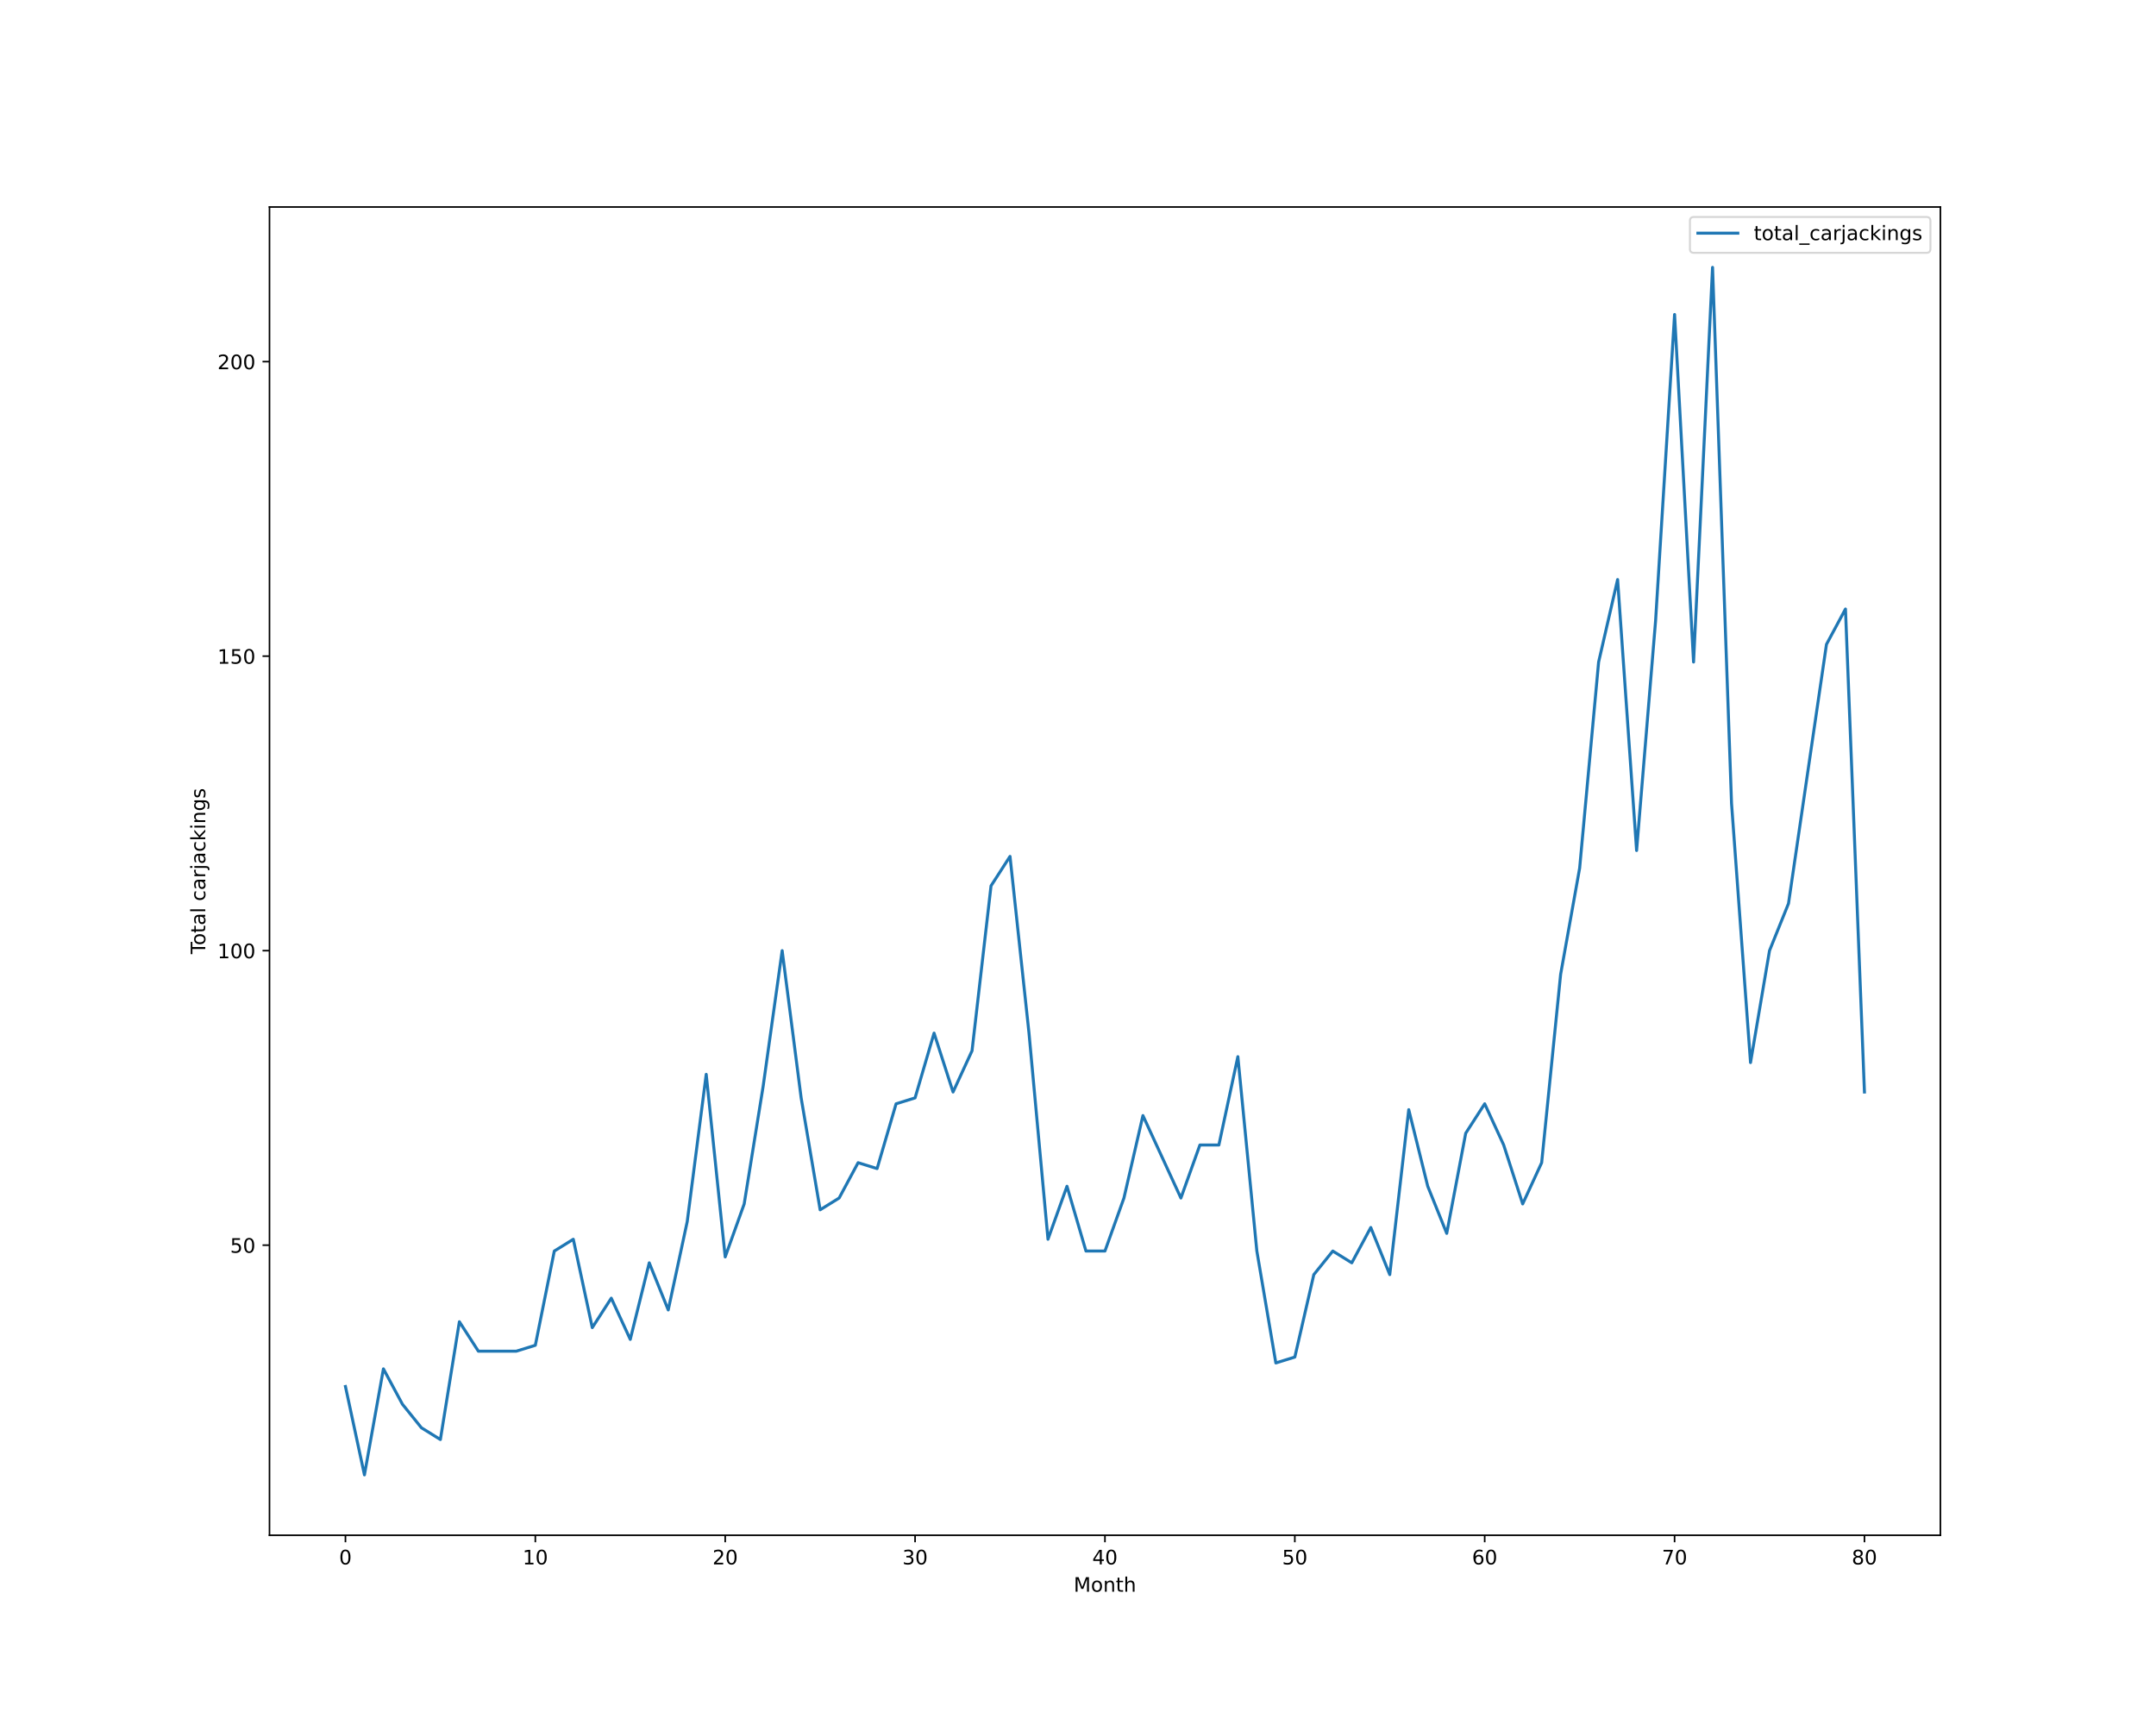
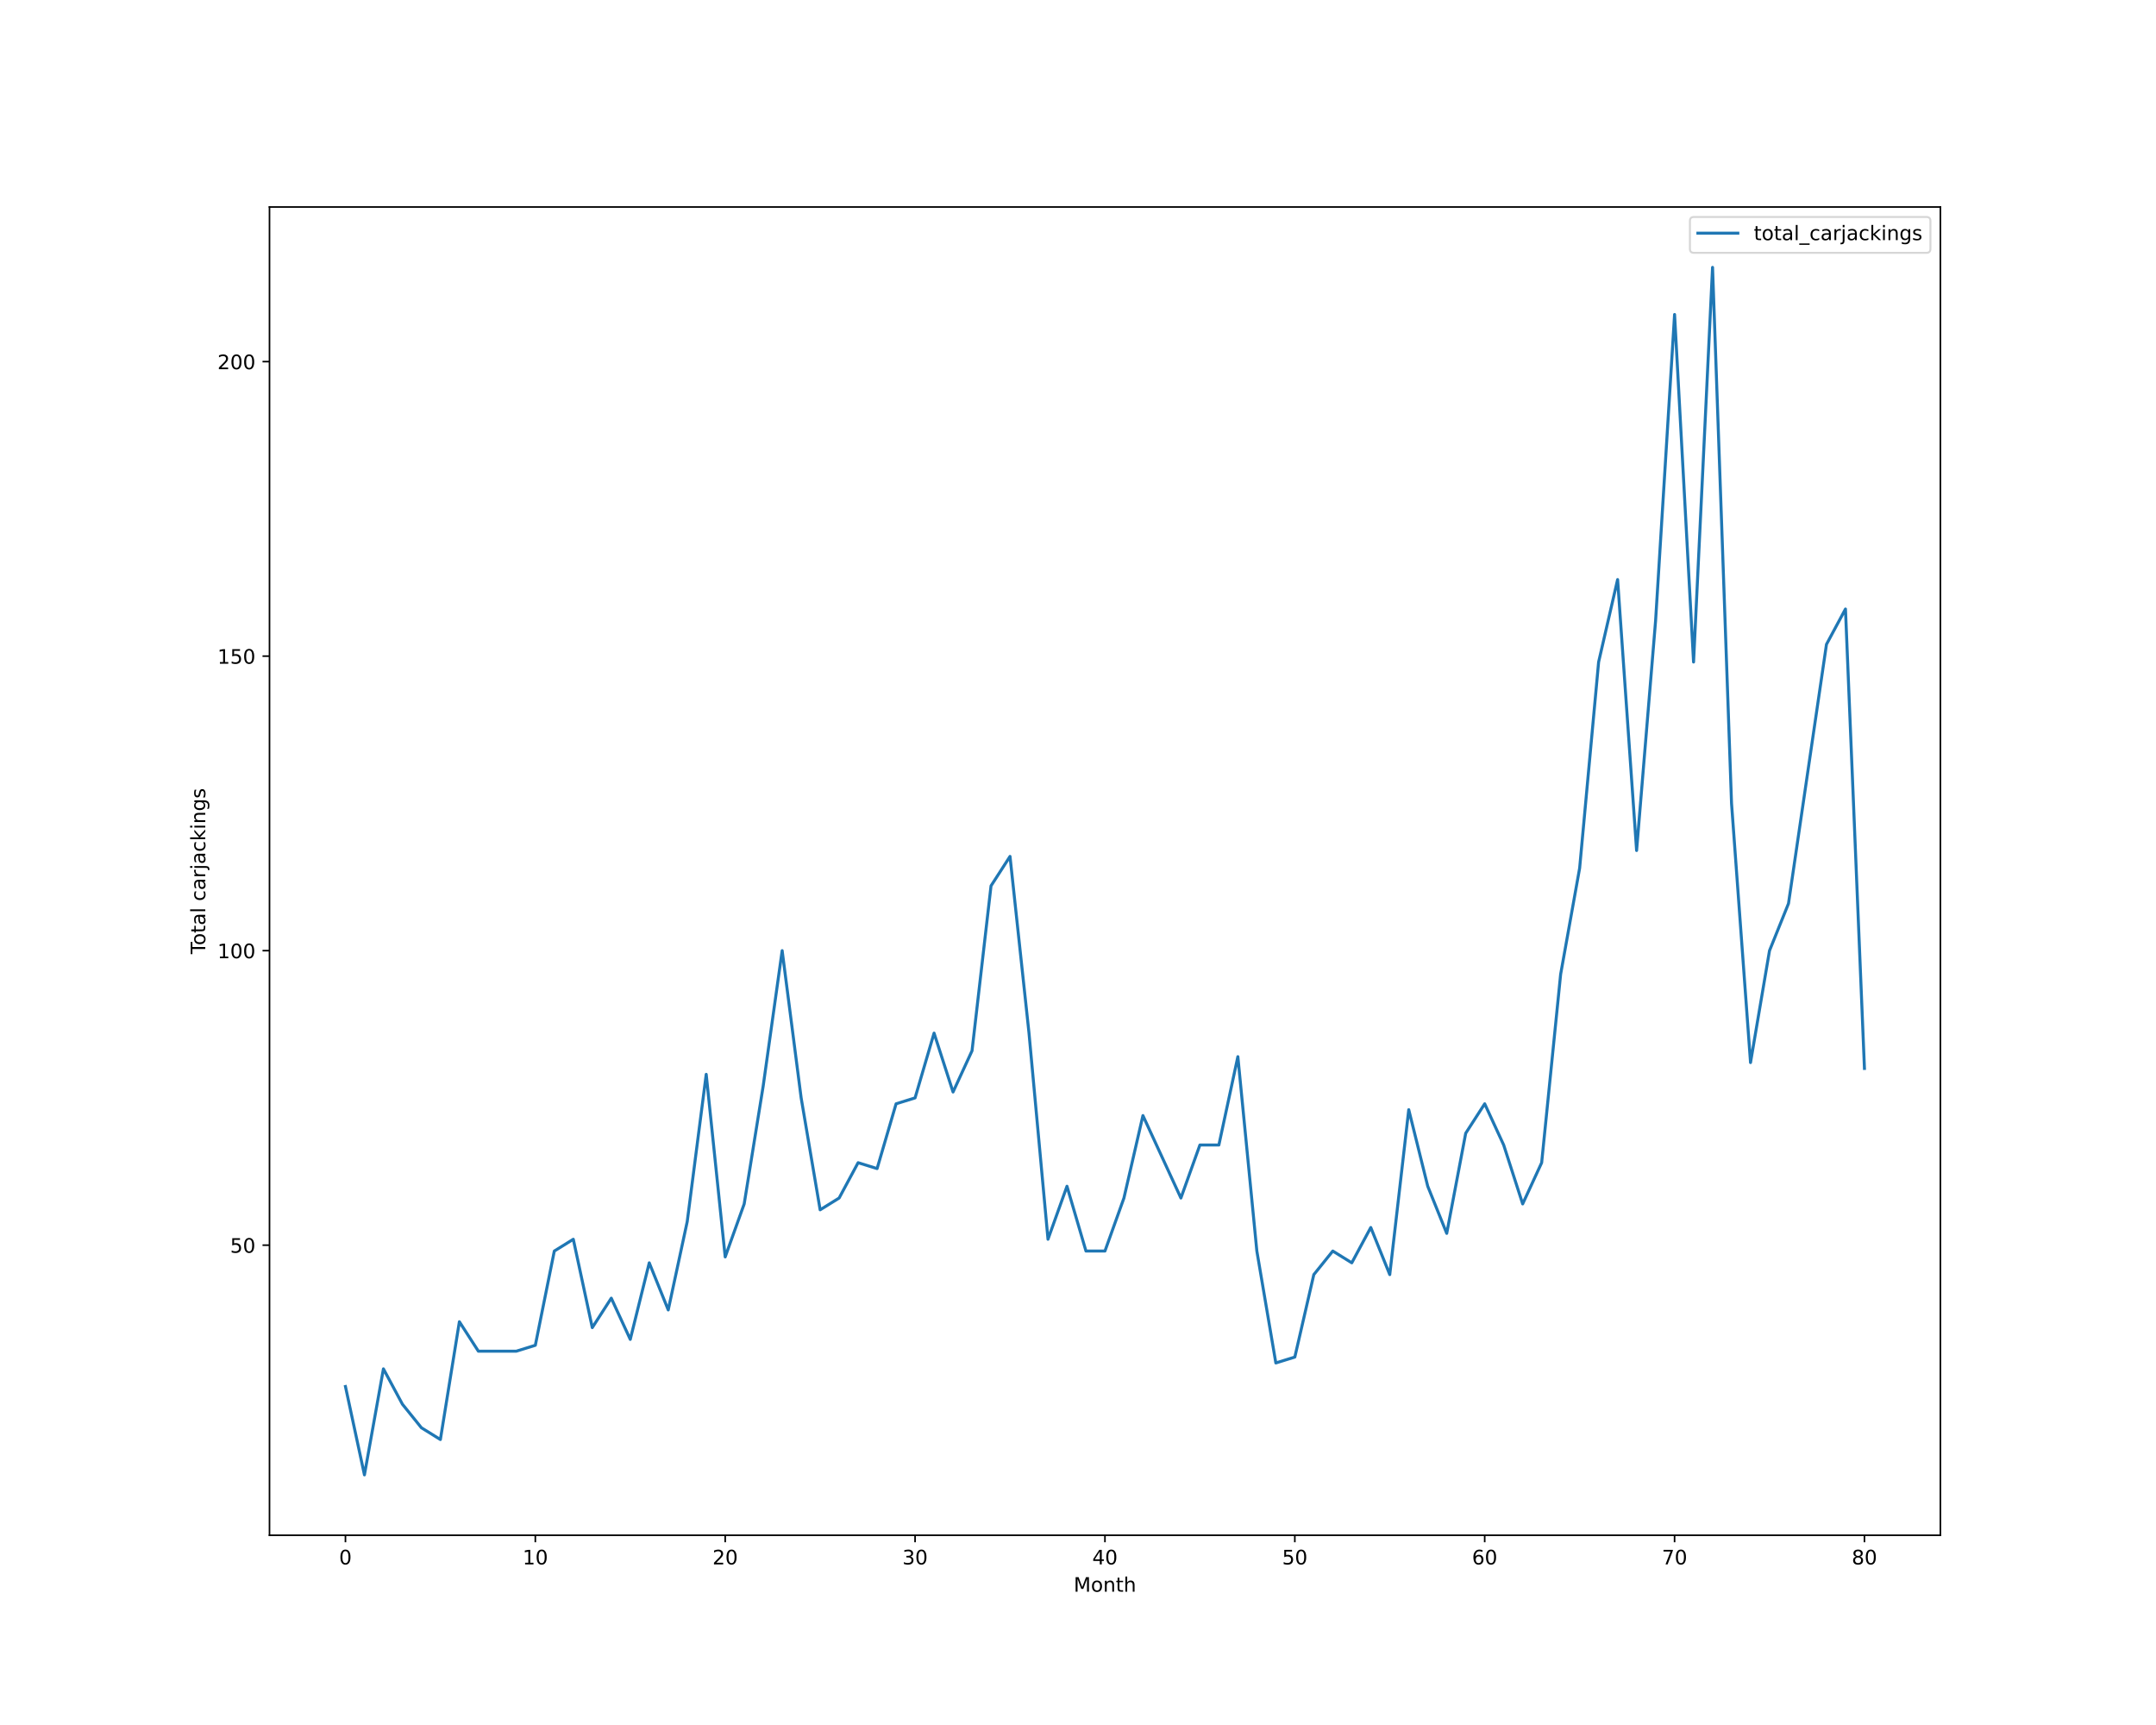
<svg xmlns="http://www.w3.org/2000/svg" xmlns:xlink="http://www.w3.org/1999/xlink" height="864pt" version="1.1" viewBox="0 0 1080 864" width="1080pt">
  <defs>
    <style type="text/css">*{stroke-linecap:butt;stroke-linejoin:round;}</style>
  </defs>
  <g id="figure_1">
    <g id="patch_1">
      <path d="M 0 864  L 1080 864  L 1080 0  L 0 0  z " style="fill:#ffffff;" />
    </g>
    <g id="axes_1">
      <g id="patch_2">
        <path d="M 135 768.96  L 972 768.96  L 972 103.68  L 135 103.68  z " style="fill:#ffffff;" />
      </g>
      <g id="matplotlib.axis_1">
        <g id="xtick_1">
          <g id="line2d_1">
            <defs>
-               <path d="M 0 0  L 0 3.5  " id="m329f48099b" style="stroke:#000000;stroke-width:0.8;" />
-             </defs>
-             <g>
-               <use style="stroke:#000000;stroke-width:0.8;" x="173.045" xlink:href="#m329f48099b" y="768.96" />
+               <path d="M 0 0  L 0 3.5  " id="m8a83ec1908" style="stroke:#000000;stroke-width:0.8;" />
+             </defs>
+             <g>
+               <use style="stroke:#000000;stroke-width:0.8;" x="173.045" xlink:href="#m8a83ec1908" y="768.96" />
            </g>
          </g>
          <g id="text_1">
            <g transform="translate(169.8642 783.5584)scale(0.1 -0.1)">
              <defs>
                <path d="M 2034 4250  Q 1547 4250 1301 3770  Q 1056 3291 1056 2328  Q 1056 1369 1301 889  Q 1547 409 2034 409  Q 2525 409 2770 889  Q 3016 1369 3016 2328  Q 3016 3291 2770 3770  Q 2525 4250 2034 4250  z M 2034 4750  Q 2819 4750 3233 4129  Q 3647 3509 3647 2328  Q 3647 1150 3233 529  Q 2819 -91 2034 -91  Q 1250 -91 836 529  Q 422 1150 422 2328  Q 422 3509 836 4129  Q 1250 4750 2034 4750  z " id="DejaVuSans-30" transform="scale(0.015625)" />
              </defs>
              <use xlink:href="#DejaVuSans-30" />
            </g>
          </g>
        </g>
        <g id="xtick_2">
          <g id="line2d_2">
            <g>
-               <use style="stroke:#000000;stroke-width:0.8;" x="268.159" xlink:href="#m329f48099b" y="768.96" />
+               <use style="stroke:#000000;stroke-width:0.8;" x="268.159" xlink:href="#m8a83ec1908" y="768.96" />
            </g>
          </g>
          <g id="text_2">
            <g transform="translate(261.7966 783.5584)scale(0.1 -0.1)">
              <defs>
                <path d="M 794 531  L 1825 531  L 1825 4091  L 703 3866  L 703 4441  L 1819 4666  L 2450 4666  L 2450 531  L 3481 531  L 3481 0  L 794 0  L 794 531  z " id="DejaVuSans-31" transform="scale(0.015625)" />
              </defs>
              <use xlink:href="#DejaVuSans-31" />
              <use x="63.623" xlink:href="#DejaVuSans-30" />
            </g>
          </g>
        </g>
        <g id="xtick_3">
          <g id="line2d_3">
            <g>
-               <use style="stroke:#000000;stroke-width:0.8;" x="363.273" xlink:href="#m329f48099b" y="768.96" />
+               <use style="stroke:#000000;stroke-width:0.8;" x="363.273" xlink:href="#m8a83ec1908" y="768.96" />
            </g>
          </g>
          <g id="text_3">
            <g transform="translate(356.9102 783.5584)scale(0.1 -0.1)">
              <defs>
                <path d="M 1228 531  L 3431 531  L 3431 0  L 469 0  L 469 531  Q 828 903 1448 1529  Q 2069 2156 2228 2338  Q 2531 2678 2651 2914  Q 2772 3150 2772 3378  Q 2772 3750 2511 3984  Q 2250 4219 1831 4219  Q 1534 4219 1204 4116  Q 875 4013 500 3803  L 500 4441  Q 881 4594 1212 4672  Q 1544 4750 1819 4750  Q 2544 4750 2975 4387  Q 3406 4025 3406 3419  Q 3406 3131 3298 2873  Q 3191 2616 2906 2266  Q 2828 2175 2409 1742  Q 1991 1309 1228 531  z " id="DejaVuSans-32" transform="scale(0.015625)" />
              </defs>
              <use xlink:href="#DejaVuSans-32" />
              <use x="63.623" xlink:href="#DejaVuSans-30" />
            </g>
          </g>
        </g>
        <g id="xtick_4">
          <g id="line2d_4">
            <g>
-               <use style="stroke:#000000;stroke-width:0.8;" x="458.386" xlink:href="#m329f48099b" y="768.96" />
+               <use style="stroke:#000000;stroke-width:0.8;" x="458.386" xlink:href="#m8a83ec1908" y="768.96" />
            </g>
          </g>
          <g id="text_4">
            <g transform="translate(452.0239 783.5584)scale(0.1 -0.1)">
              <defs>
                <path d="M 2597 2516  Q 3050 2419 3304 2112  Q 3559 1806 3559 1356  Q 3559 666 3084 287  Q 2609 -91 1734 -91  Q 1441 -91 1130 -33  Q 819 25 488 141  L 488 750  Q 750 597 1062 519  Q 1375 441 1716 441  Q 2309 441 2620 675  Q 2931 909 2931 1356  Q 2931 1769 2642 2001  Q 2353 2234 1838 2234  L 1294 2234  L 1294 2753  L 1863 2753  Q 2328 2753 2575 2939  Q 2822 3125 2822 3475  Q 2822 3834 2567 4026  Q 2313 4219 1838 4219  Q 1578 4219 1281 4162  Q 984 4106 628 3988  L 628 4550  Q 988 4650 1302 4700  Q 1616 4750 1894 4750  Q 2613 4750 3031 4423  Q 3450 4097 3450 3541  Q 3450 3153 3228 2886  Q 3006 2619 2597 2516  z " id="DejaVuSans-33" transform="scale(0.015625)" />
              </defs>
              <use xlink:href="#DejaVuSans-33" />
              <use x="63.623" xlink:href="#DejaVuSans-30" />
            </g>
          </g>
        </g>
        <g id="xtick_5">
          <g id="line2d_5">
            <g>
-               <use style="stroke:#000000;stroke-width:0.8;" x="553.5" xlink:href="#m329f48099b" y="768.96" />
+               <use style="stroke:#000000;stroke-width:0.8;" x="553.5" xlink:href="#m8a83ec1908" y="768.96" />
            </g>
          </g>
          <g id="text_5">
            <g transform="translate(547.1375 783.5584)scale(0.1 -0.1)">
              <defs>
                <path d="M 2419 4116  L 825 1625  L 2419 1625  L 2419 4116  z M 2253 4666  L 3047 4666  L 3047 1625  L 3713 1625  L 3713 1100  L 3047 1100  L 3047 0  L 2419 0  L 2419 1100  L 313 1100  L 313 1709  L 2253 4666  z " id="DejaVuSans-34" transform="scale(0.015625)" />
              </defs>
              <use xlink:href="#DejaVuSans-34" />
              <use x="63.623" xlink:href="#DejaVuSans-30" />
            </g>
          </g>
        </g>
        <g id="xtick_6">
          <g id="line2d_6">
            <g>
-               <use style="stroke:#000000;stroke-width:0.8;" x="648.614" xlink:href="#m329f48099b" y="768.96" />
+               <use style="stroke:#000000;stroke-width:0.8;" x="648.614" xlink:href="#m8a83ec1908" y="768.96" />
            </g>
          </g>
          <g id="text_6">
            <g transform="translate(642.2511 783.5584)scale(0.1 -0.1)">
              <defs>
                <path d="M 691 4666  L 3169 4666  L 3169 4134  L 1269 4134  L 1269 2991  Q 1406 3038 1543 3061  Q 1681 3084 1819 3084  Q 2600 3084 3056 2656  Q 3513 2228 3513 1497  Q 3513 744 3044 326  Q 2575 -91 1722 -91  Q 1428 -91 1123 -41  Q 819 9 494 109  L 494 744  Q 775 591 1075 516  Q 1375 441 1709 441  Q 2250 441 2565 725  Q 2881 1009 2881 1497  Q 2881 1984 2565 2268  Q 2250 2553 1709 2553  Q 1456 2553 1204 2497  Q 953 2441 691 2322  L 691 4666  z " id="DejaVuSans-35" transform="scale(0.015625)" />
              </defs>
              <use xlink:href="#DejaVuSans-35" />
              <use x="63.623" xlink:href="#DejaVuSans-30" />
            </g>
          </g>
        </g>
        <g id="xtick_7">
          <g id="line2d_7">
            <g>
-               <use style="stroke:#000000;stroke-width:0.8;" x="743.727" xlink:href="#m329f48099b" y="768.96" />
+               <use style="stroke:#000000;stroke-width:0.8;" x="743.727" xlink:href="#m8a83ec1908" y="768.96" />
            </g>
          </g>
          <g id="text_7">
            <g transform="translate(737.3648 783.5584)scale(0.1 -0.1)">
              <defs>
                <path d="M 2113 2584  Q 1688 2584 1439 2293  Q 1191 2003 1191 1497  Q 1191 994 1439 701  Q 1688 409 2113 409  Q 2538 409 2786 701  Q 3034 994 3034 1497  Q 3034 2003 2786 2293  Q 2538 2584 2113 2584  z M 3366 4563  L 3366 3988  Q 3128 4100 2886 4159  Q 2644 4219 2406 4219  Q 1781 4219 1451 3797  Q 1122 3375 1075 2522  Q 1259 2794 1537 2939  Q 1816 3084 2150 3084  Q 2853 3084 3261 2657  Q 3669 2231 3669 1497  Q 3669 778 3244 343  Q 2819 -91 2113 -91  Q 1303 -91 875 529  Q 447 1150 447 2328  Q 447 3434 972 4092  Q 1497 4750 2381 4750  Q 2619 4750 2861 4703  Q 3103 4656 3366 4563  z " id="DejaVuSans-36" transform="scale(0.015625)" />
              </defs>
              <use xlink:href="#DejaVuSans-36" />
              <use x="63.623" xlink:href="#DejaVuSans-30" />
            </g>
          </g>
        </g>
        <g id="xtick_8">
          <g id="line2d_8">
            <g>
-               <use style="stroke:#000000;stroke-width:0.8;" x="838.841" xlink:href="#m329f48099b" y="768.96" />
+               <use style="stroke:#000000;stroke-width:0.8;" x="838.841" xlink:href="#m8a83ec1908" y="768.96" />
            </g>
          </g>
          <g id="text_8">
            <g transform="translate(832.4784 783.5584)scale(0.1 -0.1)">
              <defs>
                <path d="M 525 4666  L 3525 4666  L 3525 4397  L 1831 0  L 1172 0  L 2766 4134  L 525 4134  L 525 4666  z " id="DejaVuSans-37" transform="scale(0.015625)" />
              </defs>
              <use xlink:href="#DejaVuSans-37" />
              <use x="63.623" xlink:href="#DejaVuSans-30" />
            </g>
          </g>
        </g>
        <g id="xtick_9">
          <g id="line2d_9">
            <g>
-               <use style="stroke:#000000;stroke-width:0.8;" x="933.955" xlink:href="#m329f48099b" y="768.96" />
+               <use style="stroke:#000000;stroke-width:0.8;" x="933.955" xlink:href="#m8a83ec1908" y="768.96" />
            </g>
          </g>
          <g id="text_9">
            <g transform="translate(927.592 783.5584)scale(0.1 -0.1)">
              <defs>
                <path d="M 2034 2216  Q 1584 2216 1326 1975  Q 1069 1734 1069 1313  Q 1069 891 1326 650  Q 1584 409 2034 409  Q 2484 409 2743 651  Q 3003 894 3003 1313  Q 3003 1734 2745 1975  Q 2488 2216 2034 2216  z M 1403 2484  Q 997 2584 770 2862  Q 544 3141 544 3541  Q 544 4100 942 4425  Q 1341 4750 2034 4750  Q 2731 4750 3128 4425  Q 3525 4100 3525 3541  Q 3525 3141 3298 2862  Q 3072 2584 2669 2484  Q 3125 2378 3379 2068  Q 3634 1759 3634 1313  Q 3634 634 3220 271  Q 2806 -91 2034 -91  Q 1263 -91 848 271  Q 434 634 434 1313  Q 434 1759 690 2068  Q 947 2378 1403 2484  z M 1172 3481  Q 1172 3119 1398 2916  Q 1625 2713 2034 2713  Q 2441 2713 2670 2916  Q 2900 3119 2900 3481  Q 2900 3844 2670 4047  Q 2441 4250 2034 4250  Q 1625 4250 1398 4047  Q 1172 3844 1172 3481  z " id="DejaVuSans-38" transform="scale(0.015625)" />
              </defs>
              <use xlink:href="#DejaVuSans-38" />
              <use x="63.623" xlink:href="#DejaVuSans-30" />
            </g>
          </g>
        </g>
        <g id="text_10">
          <g transform="translate(537.8289 797.2366)scale(0.1 -0.1)">
            <defs>
              <path d="M 628 4666  L 1569 4666  L 2759 1491  L 3956 4666  L 4897 4666  L 4897 0  L 4281 0  L 4281 4097  L 3078 897  L 2444 897  L 1241 4097  L 1241 0  L 628 0  L 628 4666  z " id="DejaVuSans-4d" transform="scale(0.015625)" />
              <path d="M 1959 3097  Q 1497 3097 1228 2736  Q 959 2375 959 1747  Q 959 1119 1226 758  Q 1494 397 1959 397  Q 2419 397 2687 759  Q 2956 1122 2956 1747  Q 2956 2369 2687 2733  Q 2419 3097 1959 3097  z M 1959 3584  Q 2709 3584 3137 3096  Q 3566 2609 3566 1747  Q 3566 888 3137 398  Q 2709 -91 1959 -91  Q 1206 -91 779 398  Q 353 888 353 1747  Q 353 2609 779 3096  Q 1206 3584 1959 3584  z " id="DejaVuSans-6f" transform="scale(0.015625)" />
              <path d="M 3513 2113  L 3513 0  L 2938 0  L 2938 2094  Q 2938 2591 2744 2837  Q 2550 3084 2163 3084  Q 1697 3084 1428 2787  Q 1159 2491 1159 1978  L 1159 0  L 581 0  L 581 3500  L 1159 3500  L 1159 2956  Q 1366 3272 1645 3428  Q 1925 3584 2291 3584  Q 2894 3584 3203 3211  Q 3513 2838 3513 2113  z " id="DejaVuSans-6e" transform="scale(0.015625)" />
              <path d="M 1172 4494  L 1172 3500  L 2356 3500  L 2356 3053  L 1172 3053  L 1172 1153  Q 1172 725 1289 603  Q 1406 481 1766 481  L 2356 481  L 2356 0  L 1766 0  Q 1100 0 847 248  Q 594 497 594 1153  L 594 3053  L 172 3053  L 172 3500  L 594 3500  L 594 4494  L 1172 4494  z " id="DejaVuSans-74" transform="scale(0.015625)" />
              <path d="M 3513 2113  L 3513 0  L 2938 0  L 2938 2094  Q 2938 2591 2744 2837  Q 2550 3084 2163 3084  Q 1697 3084 1428 2787  Q 1159 2491 1159 1978  L 1159 0  L 581 0  L 581 4863  L 1159 4863  L 1159 2956  Q 1366 3272 1645 3428  Q 1925 3584 2291 3584  Q 2894 3584 3203 3211  Q 3513 2838 3513 2113  z " id="DejaVuSans-68" transform="scale(0.015625)" />
            </defs>
            <use xlink:href="#DejaVuSans-4d" />
            <use x="86.279" xlink:href="#DejaVuSans-6f" />
            <use x="147.461" xlink:href="#DejaVuSans-6e" />
            <use x="210.84" xlink:href="#DejaVuSans-74" />
            <use x="250.049" xlink:href="#DejaVuSans-68" />
          </g>
        </g>
      </g>
      <g id="matplotlib.axis_2">
        <g id="ytick_1">
          <g id="line2d_10">
            <defs>
-               <path d="M 0 0  L -3.5 0  " id="m06ce8e13cf" style="stroke:#000000;stroke-width:0.8;" />
-             </defs>
-             <g>
-               <use style="stroke:#000000;stroke-width:0.8;" x="135" xlink:href="#m06ce8e13cf" y="623.66" />
+               <path d="M 0 0  L -3.5 0  " id="ma8cce10b84" style="stroke:#000000;stroke-width:0.8;" />
+             </defs>
+             <g>
+               <use style="stroke:#000000;stroke-width:0.8;" x="135" xlink:href="#ma8cce10b84" y="623.66" />
            </g>
          </g>
          <g id="text_11">
            <g transform="translate(115.275 627.4597)scale(0.1 -0.1)">
              <use xlink:href="#DejaVuSans-35" />
              <use x="63.623" xlink:href="#DejaVuSans-30" />
            </g>
          </g>
        </g>
        <g id="ytick_2">
          <g id="line2d_11">
            <g>
-               <use style="stroke:#000000;stroke-width:0.8;" x="135" xlink:href="#m06ce8e13cf" y="476.148" />
+               <use style="stroke:#000000;stroke-width:0.8;" x="135" xlink:href="#ma8cce10b84" y="476.148" />
            </g>
          </g>
          <g id="text_12">
            <g transform="translate(108.9125 479.9475)scale(0.1 -0.1)">
              <use xlink:href="#DejaVuSans-31" />
              <use x="63.623" xlink:href="#DejaVuSans-30" />
              <use x="127.246" xlink:href="#DejaVuSans-30" />
            </g>
          </g>
        </g>
        <g id="ytick_3">
          <g id="line2d_12">
            <g>
-               <use style="stroke:#000000;stroke-width:0.8;" x="135" xlink:href="#m06ce8e13cf" y="328.636" />
+               <use style="stroke:#000000;stroke-width:0.8;" x="135" xlink:href="#ma8cce10b84" y="328.636" />
            </g>
          </g>
          <g id="text_13">
            <g transform="translate(108.9125 332.4353)scale(0.1 -0.1)">
              <use xlink:href="#DejaVuSans-31" />
              <use x="63.623" xlink:href="#DejaVuSans-35" />
              <use x="127.246" xlink:href="#DejaVuSans-30" />
            </g>
          </g>
        </g>
        <g id="ytick_4">
          <g id="line2d_13">
            <g>
-               <use style="stroke:#000000;stroke-width:0.8;" x="135" xlink:href="#m06ce8e13cf" y="181.124" />
+               <use style="stroke:#000000;stroke-width:0.8;" x="135" xlink:href="#ma8cce10b84" y="181.124" />
            </g>
          </g>
          <g id="text_14">
            <g transform="translate(108.9125 184.9231)scale(0.1 -0.1)">
              <use xlink:href="#DejaVuSans-32" />
              <use x="63.623" xlink:href="#DejaVuSans-30" />
              <use x="127.246" xlink:href="#DejaVuSans-30" />
            </g>
          </g>
        </g>
        <g id="text_15">
          <g transform="translate(102.8328 477.8888)rotate(-90)scale(0.1 -0.1)">
            <defs>
              <path d="M -19 4666  L 3928 4666  L 3928 4134  L 2272 4134  L 2272 0  L 1638 0  L 1638 4134  L -19 4134  L -19 4666  z " id="DejaVuSans-54" transform="scale(0.015625)" />
              <path d="M 2194 1759  Q 1497 1759 1228 1600  Q 959 1441 959 1056  Q 959 750 1161 570  Q 1363 391 1709 391  Q 2188 391 2477 730  Q 2766 1069 2766 1631  L 2766 1759  L 2194 1759  z M 3341 1997  L 3341 0  L 2766 0  L 2766 531  Q 2569 213 2275 61  Q 1981 -91 1556 -91  Q 1019 -91 701 211  Q 384 513 384 1019  Q 384 1609 779 1909  Q 1175 2209 1959 2209  L 2766 2209  L 2766 2266  Q 2766 2663 2505 2880  Q 2244 3097 1772 3097  Q 1472 3097 1187 3025  Q 903 2953 641 2809  L 641 3341  Q 956 3463 1253 3523  Q 1550 3584 1831 3584  Q 2591 3584 2966 3190  Q 3341 2797 3341 1997  z " id="DejaVuSans-61" transform="scale(0.015625)" />
              <path d="M 603 4863  L 1178 4863  L 1178 0  L 603 0  L 603 4863  z " id="DejaVuSans-6c" transform="scale(0.015625)" />
              <path id="DejaVuSans-20" transform="scale(0.015625)" />
              <path d="M 3122 3366  L 3122 2828  Q 2878 2963 2633 3030  Q 2388 3097 2138 3097  Q 1578 3097 1268 2742  Q 959 2388 959 1747  Q 959 1106 1268 751  Q 1578 397 2138 397  Q 2388 397 2633 464  Q 2878 531 3122 666  L 3122 134  Q 2881 22 2623 -34  Q 2366 -91 2075 -91  Q 1284 -91 818 406  Q 353 903 353 1747  Q 353 2603 823 3093  Q 1294 3584 2113 3584  Q 2378 3584 2631 3529  Q 2884 3475 3122 3366  z " id="DejaVuSans-63" transform="scale(0.015625)" />
              <path d="M 2631 2963  Q 2534 3019 2420 3045  Q 2306 3072 2169 3072  Q 1681 3072 1420 2755  Q 1159 2438 1159 1844  L 1159 0  L 581 0  L 581 3500  L 1159 3500  L 1159 2956  Q 1341 3275 1631 3429  Q 1922 3584 2338 3584  Q 2397 3584 2469 3576  Q 2541 3569 2628 3553  L 2631 2963  z " id="DejaVuSans-72" transform="scale(0.015625)" />
              <path d="M 603 3500  L 1178 3500  L 1178 -63  Q 1178 -731 923 -1031  Q 669 -1331 103 -1331  L -116 -1331  L -116 -844  L 38 -844  Q 366 -844 484 -692  Q 603 -541 603 -63  L 603 3500  z M 603 4863  L 1178 4863  L 1178 4134  L 603 4134  L 603 4863  z " id="DejaVuSans-6a" transform="scale(0.015625)" />
              <path d="M 581 4863  L 1159 4863  L 1159 1991  L 2875 3500  L 3609 3500  L 1753 1863  L 3688 0  L 2938 0  L 1159 1709  L 1159 0  L 581 0  L 581 4863  z " id="DejaVuSans-6b" transform="scale(0.015625)" />
              <path d="M 603 3500  L 1178 3500  L 1178 0  L 603 0  L 603 3500  z M 603 4863  L 1178 4863  L 1178 4134  L 603 4134  L 603 4863  z " id="DejaVuSans-69" transform="scale(0.015625)" />
              <path d="M 2906 1791  Q 2906 2416 2648 2759  Q 2391 3103 1925 3103  Q 1463 3103 1205 2759  Q 947 2416 947 1791  Q 947 1169 1205 825  Q 1463 481 1925 481  Q 2391 481 2648 825  Q 2906 1169 2906 1791  z M 3481 434  Q 3481 -459 3084 -895  Q 2688 -1331 1869 -1331  Q 1566 -1331 1297 -1286  Q 1028 -1241 775 -1147  L 775 -588  Q 1028 -725 1275 -790  Q 1522 -856 1778 -856  Q 2344 -856 2625 -561  Q 2906 -266 2906 331  L 2906 616  Q 2728 306 2450 153  Q 2172 0 1784 0  Q 1141 0 747 490  Q 353 981 353 1791  Q 353 2603 747 3093  Q 1141 3584 1784 3584  Q 2172 3584 2450 3431  Q 2728 3278 2906 2969  L 2906 3500  L 3481 3500  L 3481 434  z " id="DejaVuSans-67" transform="scale(0.015625)" />
              <path d="M 2834 3397  L 2834 2853  Q 2591 2978 2328 3040  Q 2066 3103 1784 3103  Q 1356 3103 1142 2972  Q 928 2841 928 2578  Q 928 2378 1081 2264  Q 1234 2150 1697 2047  L 1894 2003  Q 2506 1872 2764 1633  Q 3022 1394 3022 966  Q 3022 478 2636 193  Q 2250 -91 1575 -91  Q 1294 -91 989 -36  Q 684 19 347 128  L 347 722  Q 666 556 975 473  Q 1284 391 1588 391  Q 1994 391 2212 530  Q 2431 669 2431 922  Q 2431 1156 2273 1281  Q 2116 1406 1581 1522  L 1381 1569  Q 847 1681 609 1914  Q 372 2147 372 2553  Q 372 3047 722 3315  Q 1072 3584 1716 3584  Q 2034 3584 2315 3537  Q 2597 3491 2834 3397  z " id="DejaVuSans-73" transform="scale(0.015625)" />
            </defs>
            <use xlink:href="#DejaVuSans-54" />
            <use x="44.084" xlink:href="#DejaVuSans-6f" />
            <use x="105.266" xlink:href="#DejaVuSans-74" />
            <use x="144.475" xlink:href="#DejaVuSans-61" />
            <use x="205.754" xlink:href="#DejaVuSans-6c" />
            <use x="233.537" xlink:href="#DejaVuSans-20" />
            <use x="265.324" xlink:href="#DejaVuSans-63" />
            <use x="320.305" xlink:href="#DejaVuSans-61" />
            <use x="381.584" xlink:href="#DejaVuSans-72" />
            <use x="422.697" xlink:href="#DejaVuSans-6a" />
            <use x="450.48" xlink:href="#DejaVuSans-61" />
            <use x="511.76" xlink:href="#DejaVuSans-63" />
            <use x="566.74" xlink:href="#DejaVuSans-6b" />
            <use x="624.65" xlink:href="#DejaVuSans-69" />
            <use x="652.434" xlink:href="#DejaVuSans-6e" />
            <use x="715.812" xlink:href="#DejaVuSans-67" />
            <use x="779.289" xlink:href="#DejaVuSans-73" />
          </g>
        </g>
      </g>
      <g id="line2d_14">
-         <path clip-path="url(#p7971459e7d)" d="M 173.045 694.466  L 182.557 738.72  L 192.068 685.616  L 201.58 703.317  L 211.091 715.118  L 220.602 721.019  L 230.114 662.014  L 239.625 676.765  L 249.136 676.765  L 258.648 676.765  L 268.159 673.815  L 277.67 626.611  L 287.182 620.71  L 296.693 664.964  L 306.205 650.213  L 315.716 670.864  L 325.227 632.511  L 334.739 656.113  L 344.25 611.86  L 353.761 538.103  L 363.273 629.561  L 372.784 603.009  L 382.295 544.004  L 391.807 476.148  L 401.318 549.904  L 410.83 605.959  L 420.341 600.059  L 429.852 582.357  L 439.364 585.307  L 448.875 552.855  L 458.386 549.904  L 467.898 517.452  L 477.409 546.954  L 486.92 526.302  L 496.432 443.696  L 505.943 428.944  L 515.455 517.452  L 524.966 620.71  L 534.477 594.158  L 543.989 626.611  L 553.5 626.611  L 563.011 600.059  L 572.523 558.755  L 582.034 579.407  L 591.545 600.059  L 601.057 573.506  L 610.568 573.506  L 620.08 529.253  L 629.591 626.611  L 639.102 682.665  L 648.614 679.715  L 658.125 638.412  L 667.636 626.611  L 677.148 632.511  L 686.659 614.81  L 696.17 638.412  L 705.682 555.805  L 715.193 594.158  L 724.705 617.76  L 734.216 567.606  L 743.727 552.855  L 753.239 573.506  L 762.75 603.009  L 772.261 582.357  L 781.773 487.949  L 791.284 434.845  L 800.795 331.586  L 810.307 290.283  L 819.818 425.994  L 829.33 310.935  L 838.841 157.522  L 848.352 331.586  L 857.864 133.92  L 867.375 402.392  L 876.886 532.203  L 886.398 476.148  L 895.909 452.546  L 905.42 387.641  L 914.932 322.736  L 924.443 305.034  L 933.955 546.954  " style="fill:none;stroke:#1f77b4;stroke-linecap:square;stroke-width:1.5;" />
+         <path clip-path="url(#p4218de581d)" d="M 173.045 694.466  L 182.557 738.72  L 192.068 685.616  L 201.58 703.317  L 211.091 715.118  L 220.602 721.019  L 230.114 662.014  L 239.625 676.765  L 249.136 676.765  L 258.648 676.765  L 268.159 673.815  L 277.67 626.611  L 287.182 620.71  L 296.693 664.964  L 306.205 650.213  L 315.716 670.864  L 325.227 632.511  L 334.739 656.113  L 344.25 611.86  L 353.761 538.103  L 363.273 629.561  L 372.784 603.009  L 382.295 544.004  L 391.807 476.148  L 401.318 549.904  L 410.83 605.959  L 420.341 600.059  L 429.852 582.357  L 439.364 585.307  L 448.875 552.855  L 458.386 549.904  L 467.898 517.452  L 477.409 546.954  L 486.92 526.302  L 496.432 443.696  L 505.943 428.944  L 515.455 517.452  L 524.966 620.71  L 534.477 594.158  L 543.989 626.611  L 553.5 626.611  L 563.011 600.059  L 572.523 558.755  L 582.034 579.407  L 591.545 600.059  L 601.057 573.506  L 610.568 573.506  L 620.08 529.253  L 629.591 626.611  L 639.102 682.665  L 648.614 679.715  L 658.125 638.412  L 667.636 626.611  L 677.148 632.511  L 686.659 614.81  L 696.17 638.412  L 705.682 555.805  L 715.193 594.158  L 724.705 617.76  L 734.216 567.606  L 743.727 552.855  L 753.239 573.506  L 762.75 603.009  L 772.261 582.357  L 781.773 487.949  L 791.284 434.845  L 800.795 331.586  L 810.307 290.283  L 819.818 425.994  L 829.33 310.935  L 838.841 157.522  L 848.352 331.586  L 857.864 133.92  L 867.375 402.392  L 876.886 532.203  L 886.398 476.148  L 895.909 452.546  L 905.42 387.641  L 914.932 322.736  L 924.443 305.034  L 933.955 535.153  " style="fill:none;stroke:#1f77b4;stroke-linecap:square;stroke-width:1.5;" />
      </g>
      <g id="patch_3">
        <path d="M 135 768.96  L 135 103.68  " style="fill:none;stroke:#000000;stroke-linecap:square;stroke-linejoin:miter;stroke-width:0.8;" />
      </g>
      <g id="patch_4">
        <path d="M 972 768.96  L 972 103.68  " style="fill:none;stroke:#000000;stroke-linecap:square;stroke-linejoin:miter;stroke-width:0.8;" />
      </g>
      <g id="patch_5">
        <path d="M 135 768.96  L 972 768.96  " style="fill:none;stroke:#000000;stroke-linecap:square;stroke-linejoin:miter;stroke-width:0.8;" />
      </g>
      <g id="patch_6">
        <path d="M 135 103.68  L 972 103.68  " style="fill:none;stroke:#000000;stroke-linecap:square;stroke-linejoin:miter;stroke-width:0.8;" />
      </g>
      <g id="legend_1">
        <g id="patch_7">
          <path d="M 848.528 126.636  L 965 126.636  Q 967 126.636 967 124.636  L 967 110.68  Q 967 108.68 965 108.68  L 848.528 108.68  Q 846.528 108.68 846.528 110.68  L 846.528 124.636  Q 846.528 126.636 848.528 126.636  z " style="fill:#ffffff;opacity:0.8;stroke:#cccccc;stroke-linejoin:miter;" />
        </g>
        <g id="line2d_15">
          <path d="M 850.528 116.778  L 870.528 116.778  " style="fill:none;stroke:#1f77b4;stroke-linecap:square;stroke-width:1.5;" />
        </g>
        <g id="line2d_16" />
        <g id="text_16">
          <g transform="translate(878.5281 120.2784)scale(0.1 -0.1)">
            <defs>
              <path d="M 3263 -1063  L 3263 -1509  L -63 -1509  L -63 -1063  L 3263 -1063  z " id="DejaVuSans-5f" transform="scale(0.015625)" />
            </defs>
            <use xlink:href="#DejaVuSans-74" />
            <use x="39.209" xlink:href="#DejaVuSans-6f" />
            <use x="100.391" xlink:href="#DejaVuSans-74" />
            <use x="139.6" xlink:href="#DejaVuSans-61" />
            <use x="200.879" xlink:href="#DejaVuSans-6c" />
            <use x="228.662" xlink:href="#DejaVuSans-5f" />
            <use x="278.662" xlink:href="#DejaVuSans-63" />
            <use x="333.643" xlink:href="#DejaVuSans-61" />
            <use x="394.922" xlink:href="#DejaVuSans-72" />
            <use x="436.035" xlink:href="#DejaVuSans-6a" />
            <use x="463.818" xlink:href="#DejaVuSans-61" />
            <use x="525.098" xlink:href="#DejaVuSans-63" />
            <use x="580.078" xlink:href="#DejaVuSans-6b" />
            <use x="637.988" xlink:href="#DejaVuSans-69" />
            <use x="665.771" xlink:href="#DejaVuSans-6e" />
            <use x="729.15" xlink:href="#DejaVuSans-67" />
            <use x="792.627" xlink:href="#DejaVuSans-73" />
          </g>
        </g>
      </g>
    </g>
  </g>
  <defs>
-     <clipPath id="p7971459e7d">
+     <clipPath id="p4218de581d">
      <rect height="665.28" width="837" x="135" y="103.68" />
    </clipPath>
  </defs>
</svg>
